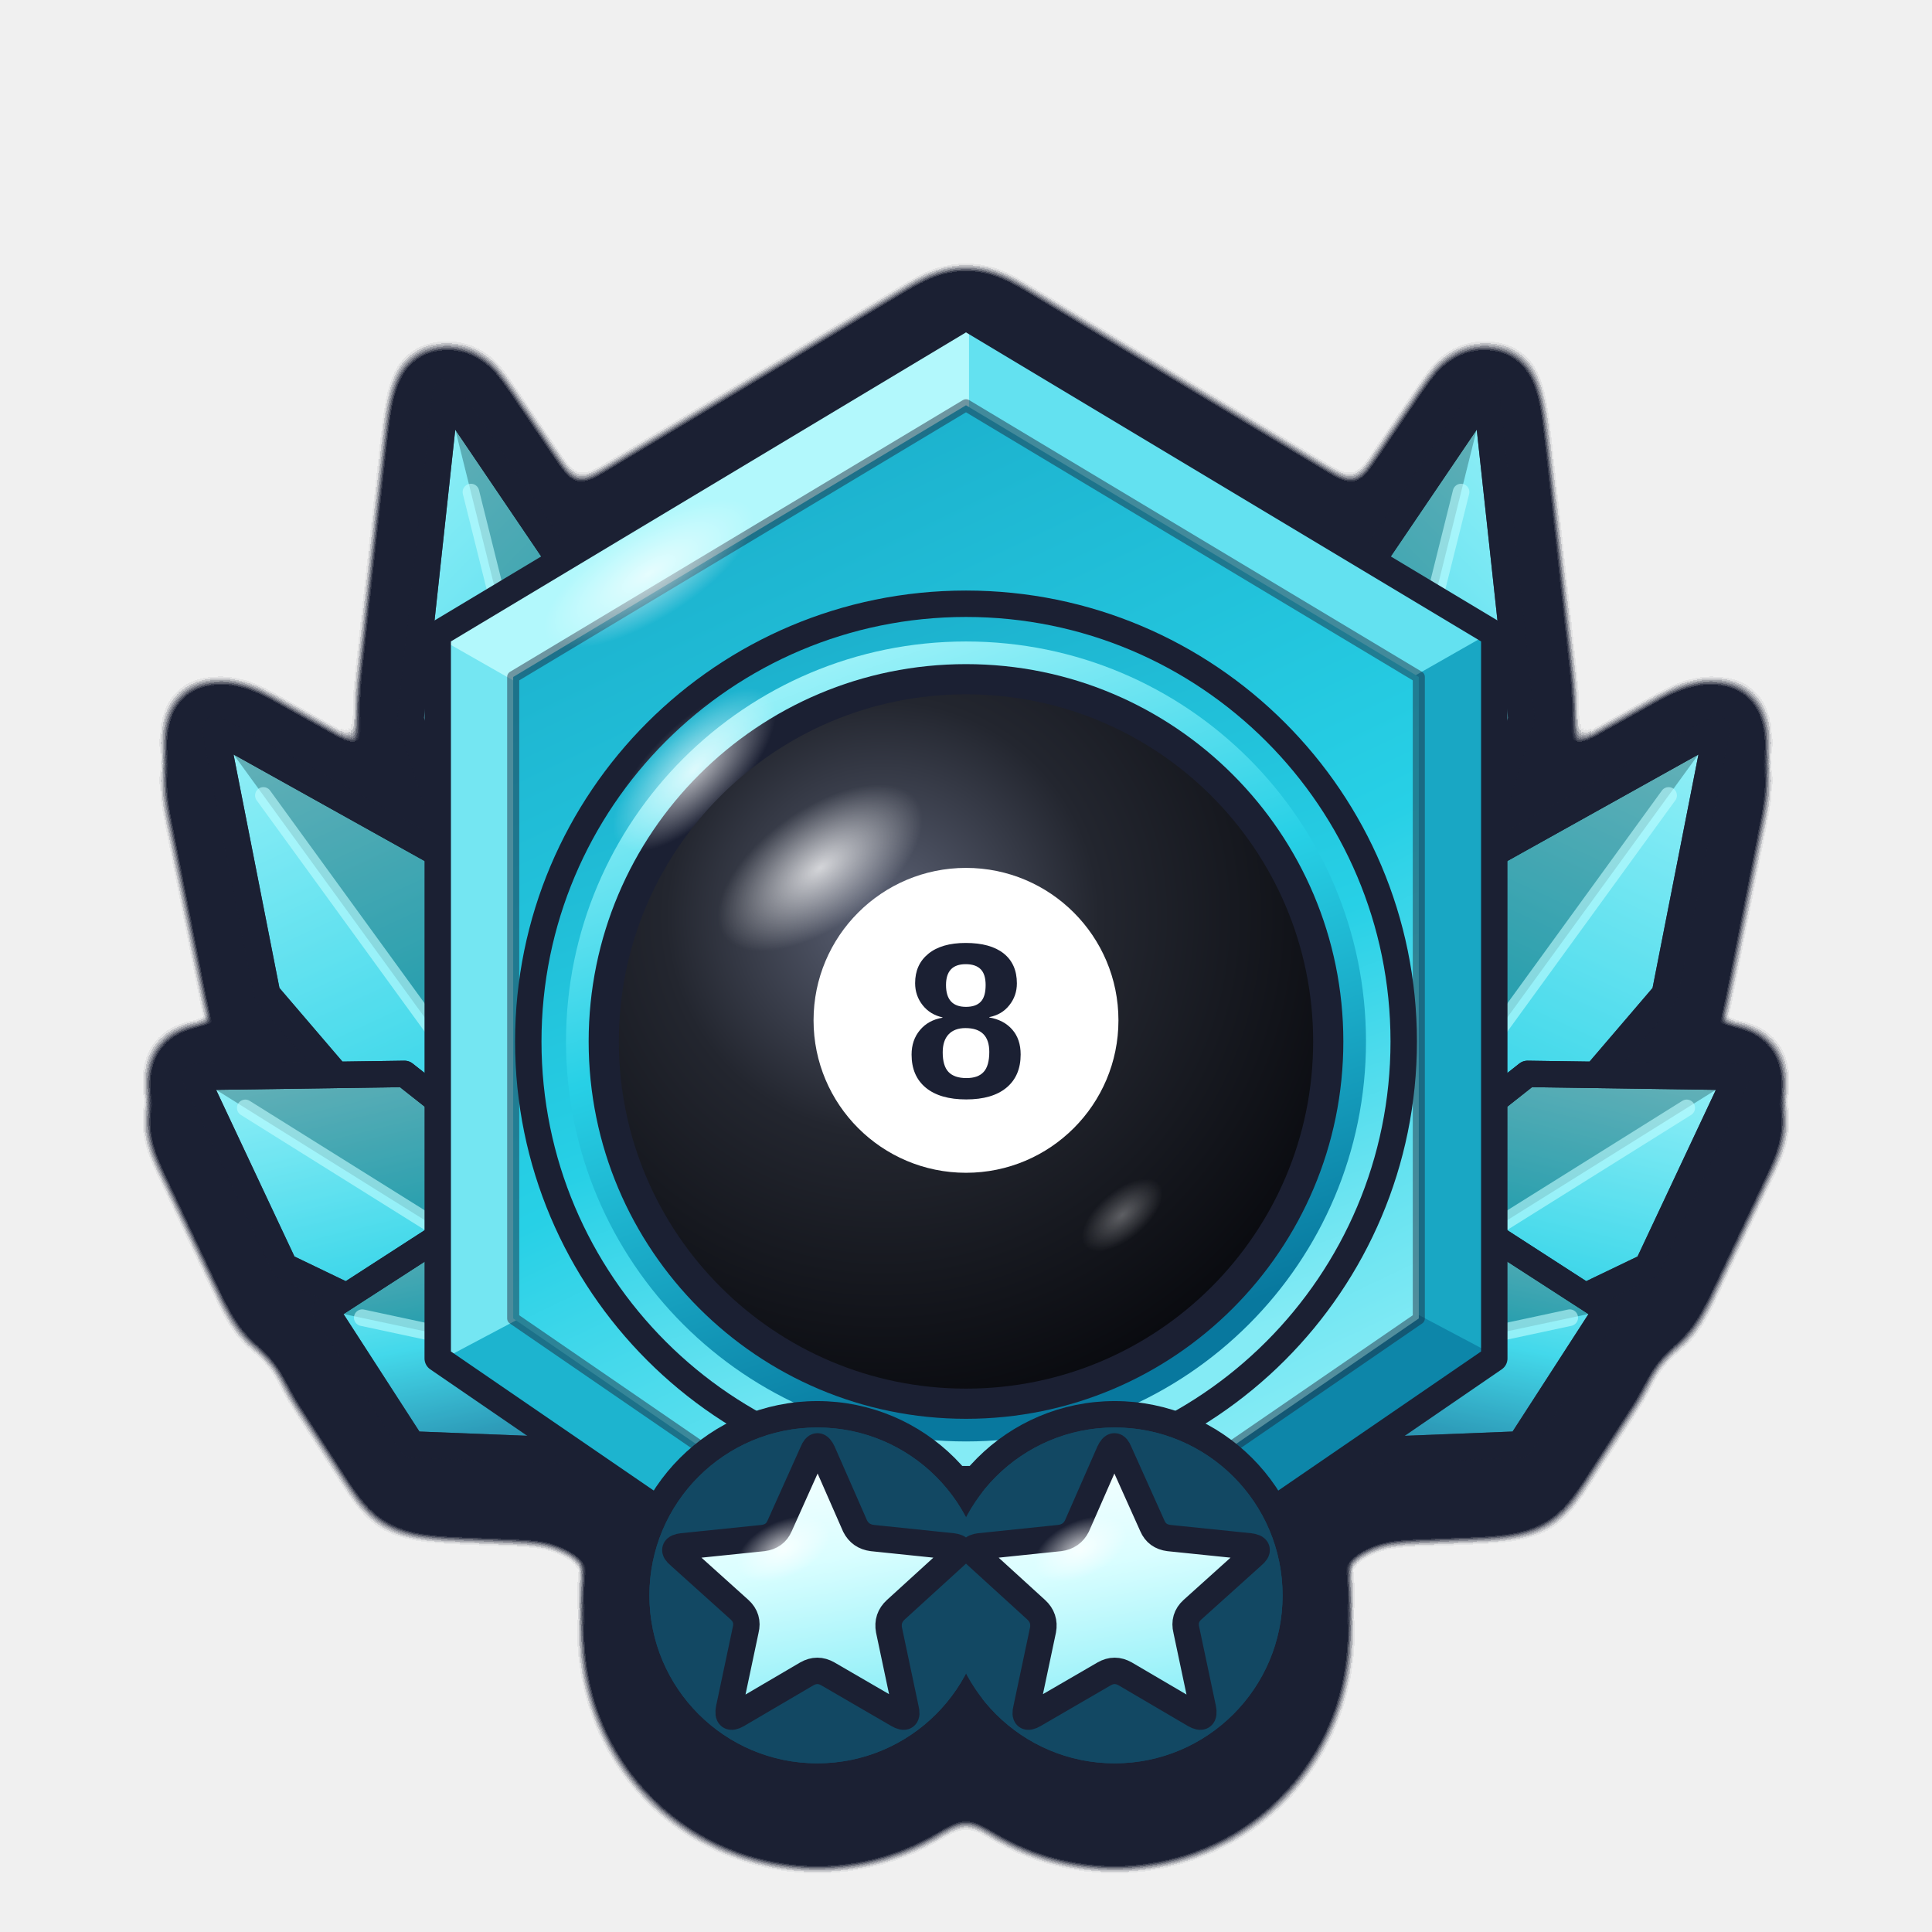
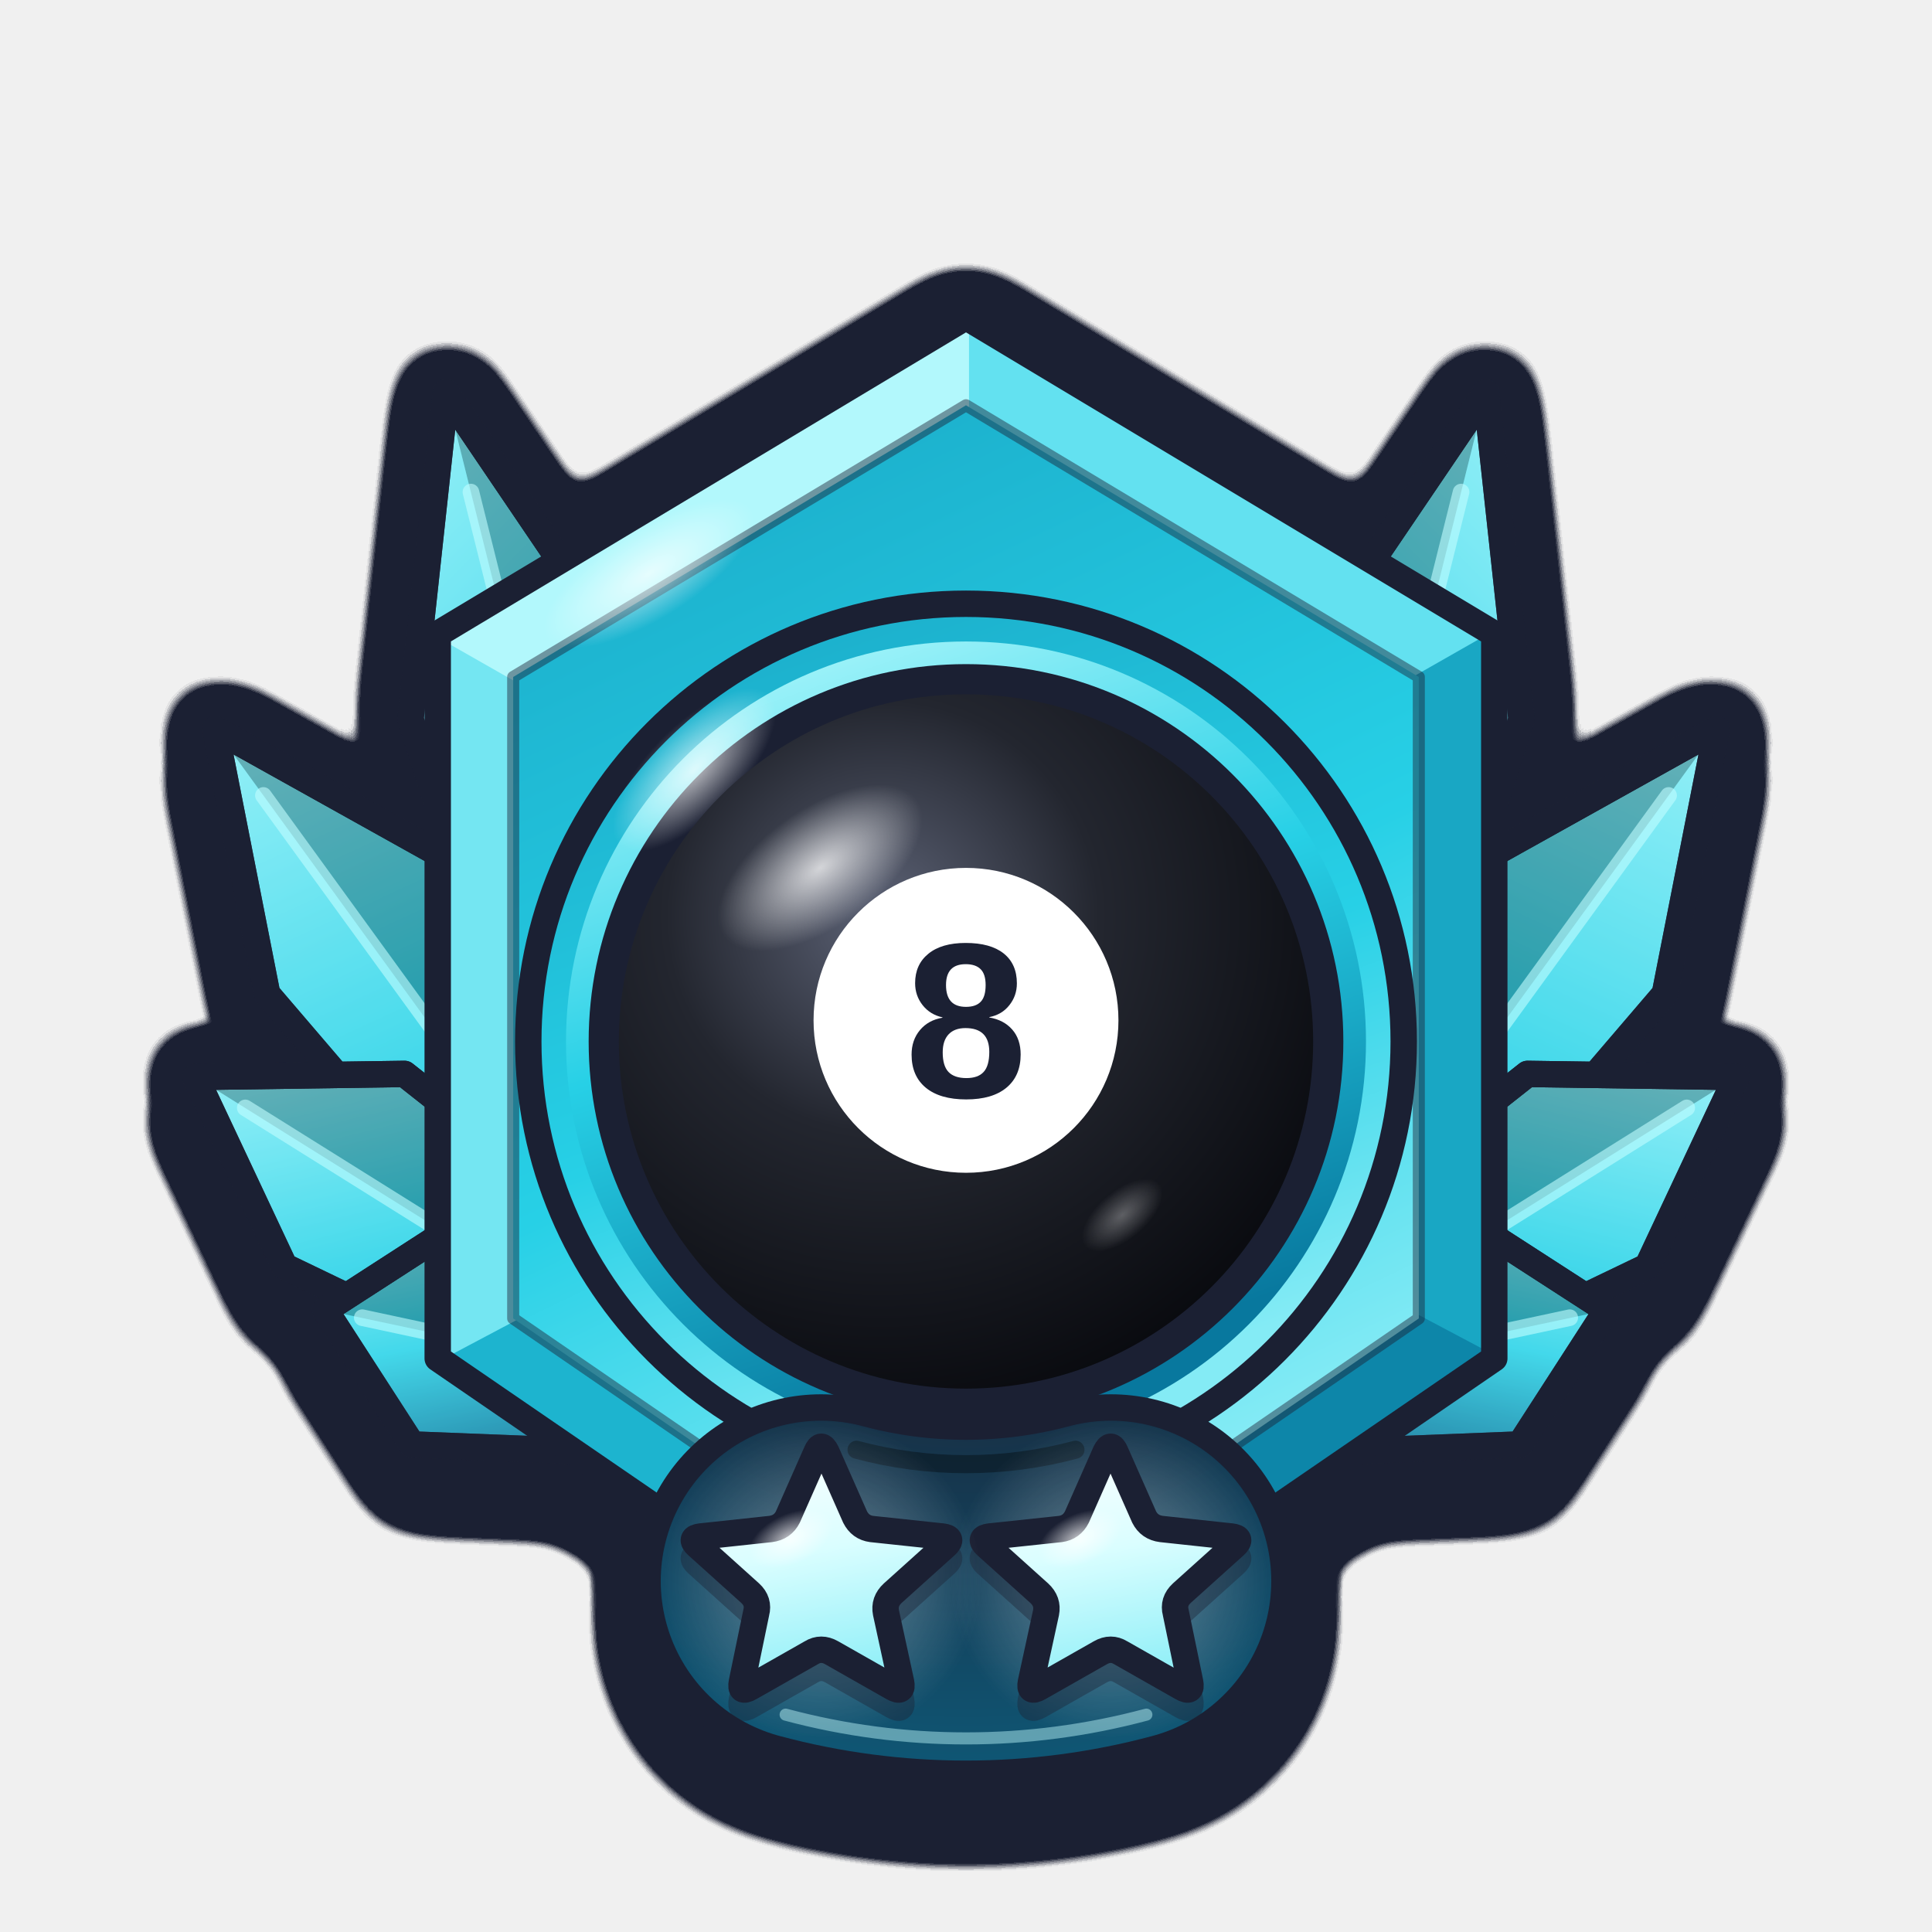
<svg xmlns="http://www.w3.org/2000/svg" width="512" height="512" viewBox="0 0 256 256">
  <defs>
    <linearGradient id="blue" x1="0" y1="0" x2="0.35" y2="1">
      <stop offset="0" stop-color="#9ED3FF" />
      <stop offset="0.45" stop-color="#3B9BFF" />
      <stop offset="1" stop-color="#1F6BD0" />
    </linearGradient>
    <linearGradient id="green" x1="0" y1="0" x2="0.35" y2="1">
      <stop offset="0" stop-color="#A8F5BE" />
      <stop offset="0.45" stop-color="#3DD66B" />
      <stop offset="1" stop-color="#1E9E47" />
    </linearGradient>
    <linearGradient id="red" x1="0" y1="0" x2="0.35" y2="1">
      <stop offset="0" stop-color="#FFA3A3" />
      <stop offset="0.45" stop-color="#FF4D4D" />
      <stop offset="1" stop-color="#C9283A" />
    </linearGradient>
    <linearGradient id="gold" x1="0" y1="0" x2="0.35" y2="1">
      <stop offset="0" stop-color="#FFF1A0" />
      <stop offset="0.45" stop-color="#FFC928" />
      <stop offset="1" stop-color="#DB8E00" />
    </linearGradient>
    <linearGradient id="wood" x1="0" y1="0" x2="0.35" y2="1">
      <stop offset="0" stop-color="#FFD9A0" />
      <stop offset="0.45" stop-color="#E7A35C" />
      <stop offset="1" stop-color="#A8622A" />
    </linearGradient>
    <linearGradient id="darkwood" x1="0" y1="0" x2="0.35" y2="1">
      <stop offset="0" stop-color="#C07A45" />
      <stop offset="0.45" stop-color="#8A4B22" />
      <stop offset="1" stop-color="#5E3014" />
    </linearGradient>
    <linearGradient id="white" x1="0" y1="0" x2="0.35" y2="1">
      <stop offset="0" stop-color="#FFFFFF" />
      <stop offset="0.45" stop-color="#F4F8FF" />
      <stop offset="1" stop-color="#C9D6EA" />
    </linearGradient>
    <linearGradient id="grey" x1="0" y1="0" x2="0.35" y2="1">
      <stop offset="0" stop-color="#E4E9F2" />
      <stop offset="0.45" stop-color="#AEB8C8" />
      <stop offset="1" stop-color="#7B869A" />
    </linearGradient>
    <linearGradient id="steel" x1="0" y1="0" x2="0.35" y2="1">
      <stop offset="0" stop-color="#D8E6F7" />
      <stop offset="0.45" stop-color="#9FB2CC" />
      <stop offset="1" stop-color="#6A7D98" />
    </linearGradient>
    <linearGradient id="cloth" x1="0" y1="0" x2="0.35" y2="1">
      <stop offset="0" stop-color="#6FE08E" />
      <stop offset="0.45" stop-color="#2FA24F" />
      <stop offset="1" stop-color="#1C7A37" />
    </linearGradient>
    <linearGradient id="sad" x1="0" y1="0" x2="0.35" y2="1">
      <stop offset="0" stop-color="#C4D4EE" />
      <stop offset="0.45" stop-color="#8EA3C7" />
      <stop offset="1" stop-color="#5E7299" />
    </linearGradient>
    <linearGradient id="purple" x1="0" y1="0" x2="0.35" y2="1">
      <stop offset="0" stop-color="#D7B8FF" />
      <stop offset="0.45" stop-color="#A259FF" />
      <stop offset="1" stop-color="#6E2FD0" />
    </linearGradient>
    <radialGradient id="shine" cx="0.5" cy="0.5" r="0.5">
      <stop offset="0" stop-color="#FFFFFF" stop-opacity="0.9" />
      <stop offset="1" stop-color="#FFFFFF" stop-opacity="0" />
    </radialGradient>
    <filter id="ink" x="-30%" y="-30%" width="160%" height="160%" color-interpolation-filters="sRGB">
      <feGaussianBlur in="SourceAlpha" stdDeviation="6.92" result="blur" />
      <feComponentTransfer in="blur" result="grown">
        <feFuncA type="linear" slope="7" intercept="-0.35" />
      </feComponentTransfer>
      <feOffset in="grown" dy="6" result="lip" />
      <feMerge result="both">
        <feMergeNode in="lip" />
        <feMergeNode in="grown" />
      </feMerge>
      <feFlood flood-color="#1B2033" />
      <feComposite in2="both" operator="in" result="outline" />
      <feMerge>
        <feMergeNode in="outline" />
        <feMergeNode in="SourceGraphic" />
      </feMerge>
    </filter>
  </defs>
  <defs>
    <filter id="badgeInk" x="-20%" y="-20%" width="140%" height="140%" color-interpolation-filters="sRGB">
      <feGaussianBlur in="SourceAlpha" stdDeviation="3.2" result="blur" />
      <feComponentTransfer in="blur" result="grown">
        <feFuncA type="linear" slope="40" intercept="-0.716" />
      </feComponentTransfer>
      <feOffset in="grown" dy="5" result="lip" />
      <feMerge result="both">
        <feMergeNode in="lip" />
        <feMergeNode in="grown" />
      </feMerge>
      <feFlood flood-color="#1B2033" />
      <feComposite in2="both" operator="in" result="outline" />
      <feMerge>
        <feMergeNode in="outline" />
        <feMergeNode in="SourceGraphic" />
      </feMerge>
    </filter>
  </defs>
  <defs>
    <linearGradient id="m" x1="0" y1="0" x2="0.35" y2="1">
      <stop offset="0.00" stop-color="#C2FDFF" />
      <stop offset="0.50" stop-color="#27D0E6" />
      <stop offset="1.00" stop-color="#08789E" />
    </linearGradient>
    <linearGradient id="r" x1="0" y1="0" x2="0.35" y2="1">
      <stop offset="0.00" stop-color="#19A8C6" />
      <stop offset="0.60" stop-color="#27D0E6" />
      <stop offset="1.00" stop-color="#84EBF5" />
    </linearGradient>
    <linearGradient id="w" x1="0" y1="0" x2="0.35" y2="1">
      <stop offset="0.00" stop-color="#8CEDF6" />
      <stop offset="0.55" stop-color="#27D0E6" />
      <stop offset="1.00" stop-color="#08789E" />
    </linearGradient>
    <linearGradient id="c" x1="0" y1="0" x2="0.3" y2="1">
      <stop offset="0.00" stop-color="#DAFEFF" />
      <stop offset="0.55" stop-color="#6DE4F1" />
      <stop offset="1.00" stop-color="#27D0E6" />
    </linearGradient>
    <linearGradient id="s" x1="0" y1="0" x2="0.2" y2="1">
      <stop offset="0.00" stop-color="#FFFFFF" />
      <stop offset="0.50" stop-color="#DAFEFF" />
      <stop offset="1.00" stop-color="#94F0F8" />
    </linearGradient>
    <linearGradient id="g" x1="0" y1="0" x2="0.35" y2="1">
      <stop offset="0.00" stop-color="#FFF3A6" />
      <stop offset="0.50" stop-color="#FFC928" />
      <stop offset="1.00" stop-color="#C97F00" />
    </linearGradient>
    <linearGradient id="gr" x1="0" y1="0" x2="0.35" y2="1">
      <stop offset="0.00" stop-color="#E7A816" />
      <stop offset="0.60" stop-color="#FFC928" />
      <stop offset="1.00" stop-color="#FFE274" />
    </linearGradient>
    <radialGradient id="ball" cx="0.38" cy="0.32" r="0.78">
      <stop offset="0" stop-color="#5C6275" />
      <stop offset="0.4" stop-color="#23262F" />
      <stop offset="1" stop-color="#06070B" />
    </radialGradient>
  </defs>
  <g filter="url(#badgeInk)">
    <path d="M83.3 186.2 L54.4 95.3 L59.1 52.0 L83.5 88.0 L100.7 181.8 Z" fill="url(#w)" stroke="#1B2033" stroke-width="3.5" stroke-linejoin="round" />
    <path d="M92.0 184.0 L100.7 181.8 L83.5 88.0 L59.1 52.0 Z" fill="#000000" opacity="0.25" />
    <path d="M92.0 184.0 L83.3 186.2 L54.4 95.3 L59.1 52.0 Z" fill="#C2FDFF" opacity="0.18" />
    <path d="M89.4 173.4 L62.4 65.2" fill="none" stroke="#C2FDFF" stroke-width="2.2" stroke-linecap="round" stroke-linejoin="round" opacity="0.6" />
    <path d="M83.3 186.2 L54.4 95.3 L59.1 52.0 L83.5 88.0 L100.7 181.8 Z" fill="none" stroke="#1B2033" stroke-width="3.5" stroke-linejoin="round" />
    <path d="M84.7 189.3 L35.4 131.7 L28.5 96.6 L59.7 114.0 L99.3 178.7 Z" fill="url(#w)" stroke="#1B2033" stroke-width="3.5" stroke-linejoin="round" />
    <path d="M92.0 184.0 L99.3 178.7 L59.7 114.0 L28.5 96.6 Z" fill="#000000" opacity="0.25" />
    <path d="M92.0 184.0 L84.7 189.3 L35.4 131.7 L28.5 96.6 Z" fill="#C2FDFF" opacity="0.18" />
    <path d="M86.9 177.0 L34.9 105.4" fill="none" stroke="#C2FDFF" stroke-width="2.2" stroke-linecap="round" stroke-linejoin="round" opacity="0.6" />
    <path d="M84.7 189.3 L35.4 131.7 L28.5 96.6 L59.7 114.0 L99.3 178.7 Z" fill="none" stroke="#1B2033" stroke-width="3.5" stroke-linejoin="round" />
    <path d="M87.2 191.6 L37.7 167.8 L25.9 142.7 L53.6 142.3 L96.8 176.4 Z" fill="url(#w)" stroke="#1B2033" stroke-width="3.5" stroke-linejoin="round" />
    <path d="M92.0 184.0 L96.8 176.4 L53.6 142.3 L25.9 142.7 Z" fill="#000000" opacity="0.25" />
    <path d="M92.0 184.0 L87.2 191.6 L37.7 167.8 L25.9 142.7 Z" fill="#C2FDFF" opacity="0.18" />
    <path d="M86.7 180.7 L32.5 146.8" fill="none" stroke="#C2FDFF" stroke-width="2.2" stroke-linecap="round" stroke-linejoin="round" opacity="0.6" />
    <path d="M87.2 191.6 L37.7 167.8 L25.9 142.7 L53.6 142.3 L96.8 176.4 Z" fill="none" stroke="#1B2033" stroke-width="3.5" stroke-linejoin="round" />
    <path d="M90.1 192.8 L54.6 191.4 L43.1 173.6 L60.9 162.1 L93.9 175.2 Z" fill="url(#w)" stroke="#1B2033" stroke-width="3.5" stroke-linejoin="round" />
    <path d="M92.0 184.0 L93.9 175.2 L60.9 162.1 L43.1 173.6 Z" fill="#000000" opacity="0.25" />
    <path d="M92.0 184.0 L90.1 192.8 L54.6 191.4 L43.1 173.6 Z" fill="#C2FDFF" opacity="0.18" />
    <path d="M88.1 183.2 L48.0 174.6" fill="none" stroke="#C2FDFF" stroke-width="2.2" stroke-linecap="round" stroke-linejoin="round" opacity="0.6" />
    <path d="M90.1 192.8 L54.6 191.4 L43.1 173.6 L60.9 162.1 L93.9 175.2 Z" fill="none" stroke="#1B2033" stroke-width="3.5" stroke-linejoin="round" />
    <g transform="matrix(-1 0 0 1 256 0)">
      <path d="M83.3 186.2 L54.4 95.3 L59.1 52.0 L83.5 88.0 L100.7 181.8 Z" fill="url(#w)" stroke="#1B2033" stroke-width="3.5" stroke-linejoin="round" />
      <path d="M92.0 184.0 L100.7 181.8 L83.5 88.0 L59.1 52.0 Z" fill="#000000" opacity="0.25" />
      <path d="M92.0 184.0 L83.3 186.2 L54.4 95.3 L59.1 52.0 Z" fill="#C2FDFF" opacity="0.18" />
      <path d="M89.4 173.4 L62.4 65.2" fill="none" stroke="#C2FDFF" stroke-width="2.2" stroke-linecap="round" stroke-linejoin="round" opacity="0.6" />
      <path d="M83.3 186.2 L54.4 95.3 L59.1 52.0 L83.5 88.0 L100.7 181.8 Z" fill="none" stroke="#1B2033" stroke-width="3.5" stroke-linejoin="round" />
      <path d="M84.7 189.3 L35.4 131.7 L28.5 96.6 L59.7 114.0 L99.3 178.7 Z" fill="url(#w)" stroke="#1B2033" stroke-width="3.5" stroke-linejoin="round" />
      <path d="M92.0 184.0 L99.3 178.7 L59.7 114.0 L28.5 96.6 Z" fill="#000000" opacity="0.25" />
      <path d="M92.0 184.0 L84.7 189.3 L35.4 131.7 L28.5 96.6 Z" fill="#C2FDFF" opacity="0.18" />
      <path d="M86.9 177.0 L34.9 105.4" fill="none" stroke="#C2FDFF" stroke-width="2.2" stroke-linecap="round" stroke-linejoin="round" opacity="0.6" />
      <path d="M84.7 189.3 L35.4 131.7 L28.5 96.6 L59.7 114.0 L99.3 178.7 Z" fill="none" stroke="#1B2033" stroke-width="3.5" stroke-linejoin="round" />
      <path d="M87.2 191.6 L37.7 167.8 L25.9 142.7 L53.6 142.3 L96.8 176.4 Z" fill="url(#w)" stroke="#1B2033" stroke-width="3.5" stroke-linejoin="round" />
      <path d="M92.0 184.0 L96.8 176.4 L53.6 142.3 L25.9 142.7 Z" fill="#000000" opacity="0.25" />
      <path d="M92.0 184.0 L87.2 191.6 L37.7 167.8 L25.9 142.7 Z" fill="#C2FDFF" opacity="0.18" />
      <path d="M86.7 180.7 L32.5 146.8" fill="none" stroke="#C2FDFF" stroke-width="2.2" stroke-linecap="round" stroke-linejoin="round" opacity="0.6" />
      <path d="M87.2 191.6 L37.7 167.8 L25.9 142.7 L53.6 142.3 L96.8 176.4 Z" fill="none" stroke="#1B2033" stroke-width="3.5" stroke-linejoin="round" />
      <path d="M90.1 192.8 L54.6 191.4 L43.1 173.6 L60.9 162.1 L93.9 175.2 Z" fill="url(#w)" stroke="#1B2033" stroke-width="3.5" stroke-linejoin="round" />
      <path d="M92.0 184.0 L93.9 175.2 L60.9 162.1 L43.1 173.6 Z" fill="#000000" opacity="0.25" />
      <path d="M92.0 184.0 L90.1 192.8 L54.6 191.4 L43.1 173.6 Z" fill="#C2FDFF" opacity="0.18" />
      <path d="M88.1 183.2 L48.0 174.6" fill="none" stroke="#C2FDFF" stroke-width="2.2" stroke-linecap="round" stroke-linejoin="round" opacity="0.6" />
      <path d="M90.1 192.8 L54.6 191.4 L43.1 173.6 L60.9 162.1 L93.9 175.2 Z" fill="none" stroke="#1B2033" stroke-width="3.5" stroke-linejoin="round" />
    </g>
    <path d="M128.0 42.0 L198.0 84.0 L188.0 89.7 L128.0 53.7 Z" fill="#63E1F0" stroke="#63E1F0" stroke-width="0.8" />
    <path d="M198.0 84.0 L198.0 180.0 L188.0 174.7 L188.0 89.7 Z" fill="#19A7C4" stroke="#19A7C4" stroke-width="0.8" />
    <path d="M198.0 180.0 L128.0 228.0 L128.0 215.9 L188.0 174.7 Z" fill="#0D86A9" stroke="#0D86A9" stroke-width="0.8" />
    <path d="M128.0 228.0 L58.0 180.0 L68.0 174.7 L128.0 215.9 Z" fill="#1DB4CF" stroke="#1DB4CF" stroke-width="0.8" />
    <path d="M58.0 180.0 L58.0 84.0 L68.0 89.7 L68.0 174.7 Z" fill="#74E6F2" stroke="#74E6F2" stroke-width="0.8" />
    <path d="M58.0 84.0 L128.0 42.0 L128.0 53.7 L68.0 89.7 Z" fill="#B2F8FC" stroke="#B2F8FC" stroke-width="0.8" />
    <path d="M128.0 53.7 L188.0 89.7 L188.0 174.7 L128.0 215.9 L68.0 174.7 L68.0 89.7 Z" fill="url(#r)" />
    <path d="M128.0 53.7 L188.0 89.7 L188.0 174.7 L128.0 215.9 L68.0 174.7 L68.0 89.7 Z" fill="none" stroke="#1B2033" stroke-width="1.6" stroke-opacity="0.45" stroke-linejoin="round" />
    <path d="M128.0 42.0 L198.0 84.0 L198.0 180.0 L128.0 228.0 L58.0 180.0 L58.0 84.0 Z" fill="none" stroke="#1B2033" stroke-width="3.5" stroke-linejoin="round" />
    <ellipse cx="86" cy="76" rx="16" ry="6" fill="url(#shine)" opacity="0.75" transform="rotate(-32 86 76)" />
    <circle cx="128" cy="138" r="58" fill="url(#r)" stroke="#1B2033" stroke-width="3.5" />
    <circle cx="128" cy="138" r="53" fill="url(#m)" />
    <circle cx="128" cy="138" r="50" fill="#1B2033" />
    <ellipse cx="92" cy="102" rx="14" ry="6" fill="url(#shine)" opacity="0.8" transform="rotate(-45 92 102)" />
    <circle cx="128" cy="138" r="46" fill="url(#ball)" />
    <circle cx="128.0" cy="135.2" r="20.2" fill="#FFFFFF" />
    <text x="128.0" y="145.4" font-family="Arial Black, Arial, sans-serif" font-weight="900" font-size="29.3" text-anchor="middle" fill="#1B2033">8</text>
    <ellipse cx="108.68" cy="115.0" rx="15.64" ry="7.82" fill="url(#shine)" opacity="0.85" transform="rotate(-35 108.68 115.0)" />
    <ellipse cx="148.7" cy="161.0" rx="6.44" ry="3.22" fill="url(#shine)" opacity="0.35" transform="rotate(-40 148.7 161.0)" />
-     <circle cx="147.7" cy="211.4" r="24.0" fill="#124863" stroke="#1B2033" stroke-width="3.5" />
-     <circle cx="108.3" cy="211.4" r="24.0" fill="#124863" stroke="#1B2033" stroke-width="3.5" />
-     <circle cx="147.7" cy="211.4" r="22.25" fill="#124863" />
-     <circle cx="108.3" cy="211.4" r="22.25" fill="#124863" />
-     <path d="M147.0 192.4 Q147.7 190.9 148.3 192.4 L152.7 202.2 Q153.3 203.6 154.9 203.8 L165.6 204.9 Q167.2 205.1 166.0 206.1 L158.0 213.3 Q156.8 214.4 157.2 216.0 L159.4 226.4 Q159.7 228.0 158.3 227.2 L149.1 221.8 Q147.7 221.0 146.3 221.8 L137.0 227.2 Q135.6 228.0 136.0 226.4 L138.2 216.0 Q138.5 214.4 137.3 213.3 L129.4 206.1 Q128.2 205.1 129.8 204.9 L140.4 203.8 Q142.0 203.6 142.7 202.2 Z" fill="url(#s)" stroke="#1B2033" stroke-width="3.5" stroke-linejoin="round" />
-     <ellipse cx="143.16" cy="205.26" rx="6.56" ry="3.69" fill="url(#shine)" opacity="0.85" transform="rotate(-25 143.1602 205.2604)" />
-     <path d="M107.7 192.4 Q108.3 190.9 109.0 192.4 L113.3 202.2 Q114.0 203.6 115.6 203.8 L126.2 204.9 Q127.8 205.1 126.6 206.1 L118.7 213.3 Q117.5 214.4 117.8 216.0 L120.0 226.4 Q120.4 228.0 119.0 227.2 L109.7 221.8 Q108.3 221.0 106.9 221.8 L97.7 227.2 Q96.3 228.0 96.6 226.4 L98.8 216.0 Q99.2 214.4 98.0 213.3 L90.0 206.1 Q88.8 205.1 90.4 204.9 L101.1 203.8 Q102.7 203.6 103.3 202.2 Z" fill="url(#s)" stroke="#1B2033" stroke-width="3.5" stroke-linejoin="round" />
-     <ellipse cx="103.82" cy="205.26" rx="6.56" ry="3.69" fill="url(#shine)" opacity="0.85" transform="rotate(-25 103.8198 205.2604)" />
+     <defs>
+       <radialGradient id="tray" gradientUnits="userSpaceOnUse" cx="128" cy="138" r="97.0">
+         <stop offset="0.526" stop-color="#173248" />
+         <stop offset="0.763" stop-color="#13435E" />
+         <stop offset="1" stop-color="#0F5775" />
+       </radialGradient>
+       <radialGradient id="glow">
+         <stop offset="0" stop-color="#FFFFFF" stop-opacity="0.5" />
+         <stop offset="1" stop-color="#FFFFFF" stop-opacity="0" />
+       </radialGradient>
+     </defs>
+     <path d="M147.2 209.5 A74 74 0 0 1 108.8 209.5" fill="none" stroke="#1B2033" stroke-width="49.5" stroke-linecap="round" />
+     <path d="M147.2 209.5 A74 74 0 0 1 108.8 209.5" fill="none" stroke="url(#tray)" stroke-width="42.5" stroke-linecap="round" />
+     <path d="M151.9 227.2 A92.3 92.3 0 0 1 104.1 227.2" fill="none" stroke="#C2FDFF" stroke-width="1.6" stroke-opacity="0.45" stroke-linecap="round" />
+     <path d="M142.5 192.1 A56.0 56.0 0 0 1 113.5 192.1" fill="none" stroke="#000000" stroke-width="2.4" stroke-opacity="0.35" stroke-linecap="round" />
+     <circle cx="147.2" cy="209.5" r="21.3" fill="url(#glow)" opacity="0.8" />
+     <path opacity="0.4" d="M146.5 194.8 Q147.2 193.4 147.8 194.8 L151.6 203.4 Q152.3 204.8 153.9 205.0 L163.2 206.0 Q164.7 206.2 163.6 207.2 L156.6 213.5 Q155.4 214.6 155.8 216.1 L157.7 225.3 Q158.0 226.8 156.6 226.0 L148.5 221.4 Q147.2 220.6 145.8 221.4 L137.7 226.0 Q136.3 226.8 136.6 225.3 L138.6 216.1 Q138.9 214.6 137.7 213.5 L130.7 207.2 Q129.6 206.2 131.1 206.0 L140.5 205.0 Q142.0 204.8 142.7 203.4 Z" fill="#000000" stroke="#1B2033" stroke-width="3.5" stroke-linejoin="round" />
+     <ellipse cx="143.083" cy="206.329" rx="5.92" ry="3.33" fill="url(#shine)" opacity="0.85" transform="rotate(-25 143.0826 206.3285)" />
+     <path d="M146.5 192.4 Q147.2 191.0 147.8 192.4 L151.6 201.0 Q152.3 202.4 153.9 202.6 L163.2 203.6 Q164.7 203.8 163.6 204.8 L156.6 211.1 Q155.4 212.2 155.8 213.7 L157.7 222.9 Q158.0 224.4 156.6 223.6 L148.5 219.0 Q147.2 218.2 145.8 219.0 L137.7 223.6 Q136.3 224.4 136.6 222.9 L138.6 213.7 Q138.9 212.2 137.7 211.1 L130.7 204.8 Q129.6 203.8 131.1 203.6 L140.5 202.6 Q142.0 202.4 142.7 201.0 Z" fill="url(#s)" stroke="#1B2033" stroke-width="3.5" stroke-linejoin="round" />
+     <ellipse cx="143.083" cy="203.929" rx="5.92" ry="3.33" fill="url(#shine)" opacity="0.85" transform="rotate(-25 143.0826 203.9285)" />
+     <circle cx="108.8" cy="209.5" r="21.3" fill="url(#glow)" opacity="0.8" />
+     <path opacity="0.4" d="M108.2 194.8 Q108.8 193.4 109.5 194.8 L113.3 203.4 Q114.0 204.8 115.5 205.0 L124.9 206.0 Q126.4 206.2 125.3 207.2 L118.3 213.5 Q117.1 214.6 117.4 216.1 L119.4 225.3 Q119.7 226.8 118.3 226.0 L110.2 221.4 Q108.8 220.6 107.5 221.4 L99.4 226.0 Q98.0 226.8 98.3 225.3 L100.2 216.1 Q100.6 214.6 99.4 213.5 L92.4 207.2 Q91.3 206.2 92.8 206.0 L102.1 205.0 Q103.7 204.8 104.4 203.4 Z" fill="#000000" stroke="#1B2033" stroke-width="3.5" stroke-linejoin="round" />
+     <ellipse cx="104.777" cy="206.329" rx="5.92" ry="3.33" fill="url(#shine)" opacity="0.85" transform="rotate(-25 104.7774 206.3285)" />
+     <path d="M108.2 192.4 Q108.8 191.0 109.5 192.4 L113.3 201.0 Q114.0 202.4 115.5 202.6 L124.9 203.6 Q126.4 203.8 125.3 204.8 L118.3 211.1 Q117.1 212.2 117.4 213.7 L119.4 222.9 Q119.7 224.4 118.3 223.6 L110.2 219.0 Q108.8 218.2 107.5 219.0 L99.4 223.6 Q98.0 224.4 98.3 222.9 L100.2 213.7 Q100.6 212.2 99.4 211.1 L92.4 204.8 Q91.3 203.8 92.8 203.6 L102.1 202.6 Q103.7 202.4 104.4 201.0 Z" fill="url(#s)" stroke="#1B2033" stroke-width="3.5" stroke-linejoin="round" />
+     <ellipse cx="104.777" cy="203.929" rx="5.92" ry="3.33" fill="url(#shine)" opacity="0.85" transform="rotate(-25 104.7774 203.9285)" />
  </g>
</svg>
